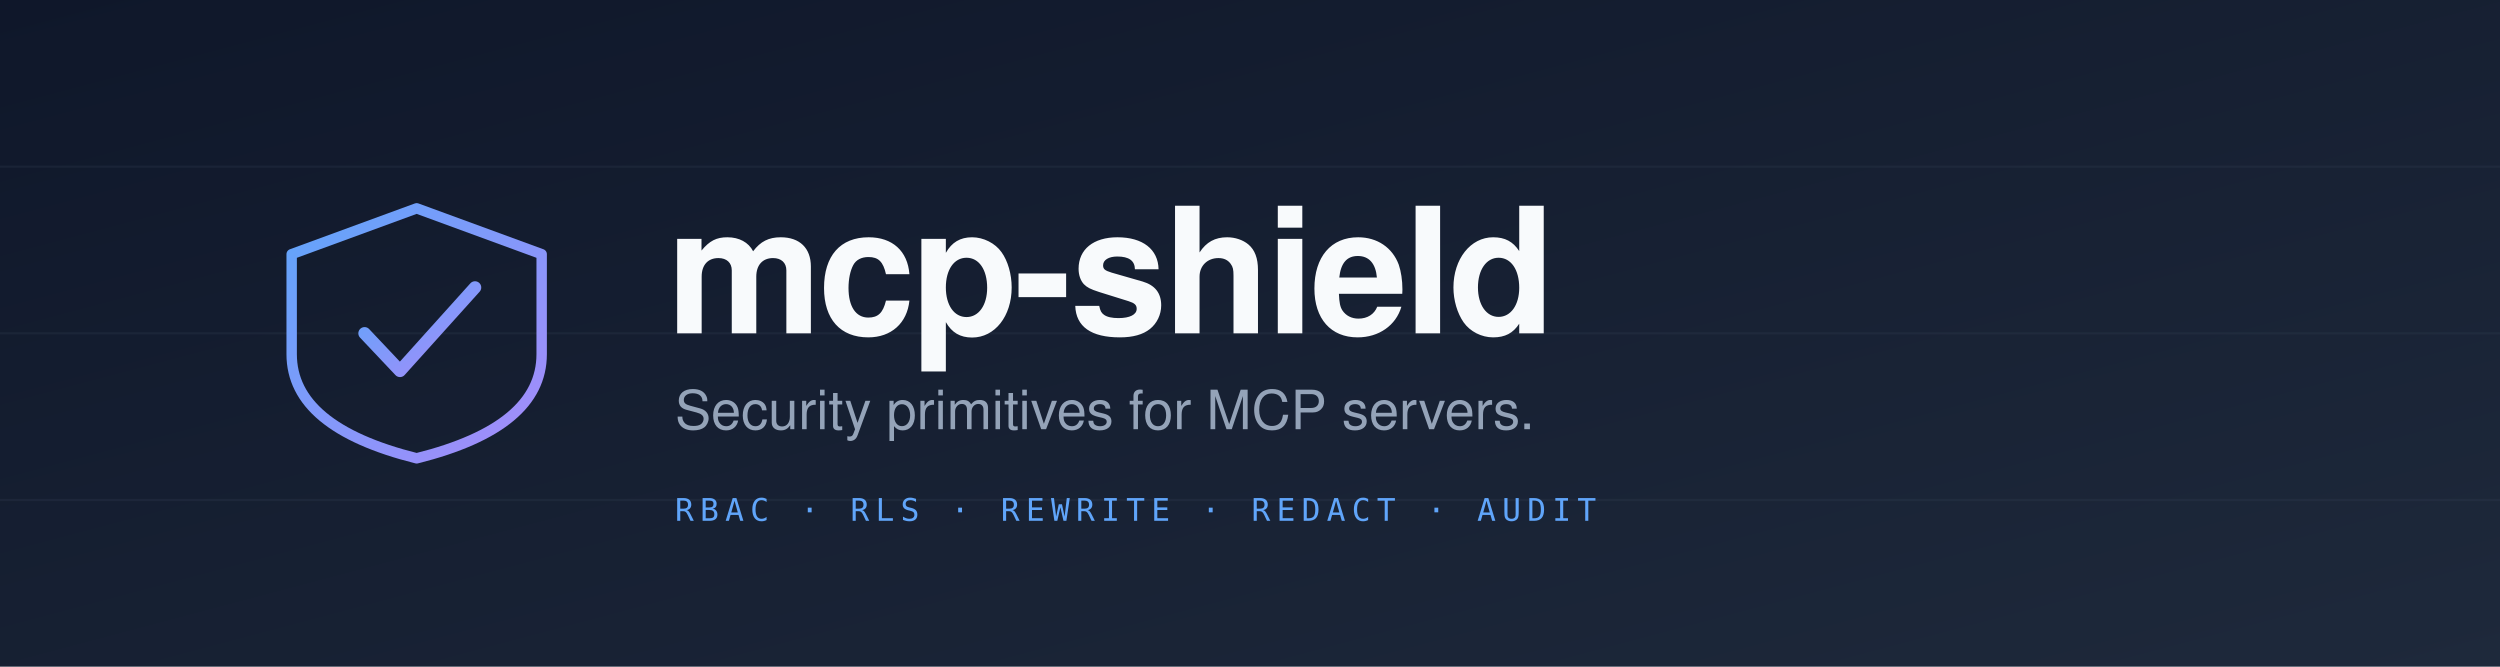
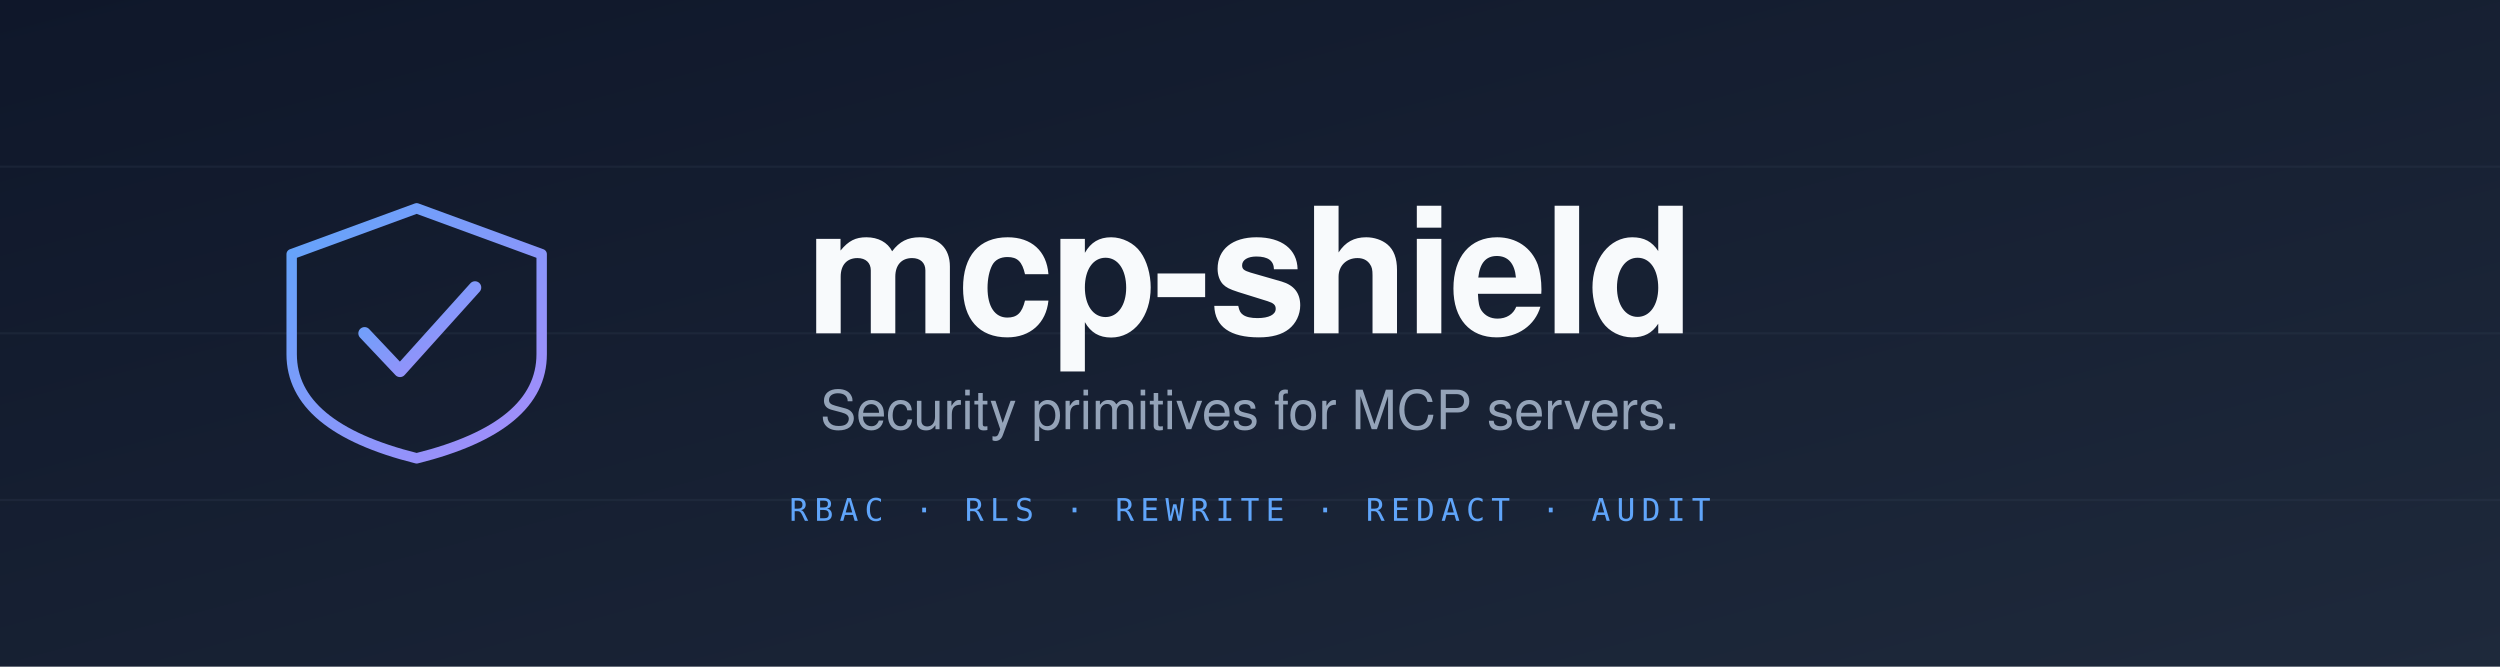
<svg xmlns="http://www.w3.org/2000/svg" viewBox="0 0 1200 320" preserveAspectRatio="xMidYMid meet" role="img" aria-label="mcp-shield">
  <defs>
    <linearGradient id="bg" x1="0%" y1="0%" x2="100%" y2="100%">
      <stop offset="0%" stop-color="#0f172a" />
      <stop offset="100%" stop-color="#1e293b" />
    </linearGradient>
    <linearGradient id="accent" x1="0%" y1="0%" x2="100%" y2="100%">
      <stop offset="0%" stop-color="#60a5fa" />
      <stop offset="100%" stop-color="#a78bfa" />
    </linearGradient>
  </defs>
  <rect width="1200" height="320" fill="url(#bg)" />
  <g stroke="#334155" stroke-width="1" opacity="0.25">
    <line x1="0" y1="80" x2="1200" y2="80" />
    <line x1="0" y1="160" x2="1200" y2="160" />
    <line x1="0" y1="240" x2="1200" y2="240" />
  </g>
  <g transform="translate(140, 100)">
    <path d="M60 0 L120 22 L120 70 Q120 105 60 120 Q0 105 0 70 L0 22 Z" fill="none" stroke="url(#accent)" stroke-width="5" stroke-linejoin="round" />
    <path d="M35 60 L52 78 L88 38" fill="none" stroke="url(#accent)" stroke-width="6" stroke-linecap="round" stroke-linejoin="round" />
  </g>
-   <text x="320" y="160" font-family="-apple-system, BlinkMacSystemFont, 'Segoe UI', Helvetica, Arial, sans-serif" font-size="84" font-weight="700" fill="#f8fafc" letter-spacing="-2">mcp-shield</text>
-   <text x="324" y="206" font-family="-apple-system, BlinkMacSystemFont, 'Segoe UI', Helvetica, Arial, sans-serif" font-size="26" font-weight="400" fill="#94a3b8">Security primitives for MCP servers.</text>
-   <text x="324" y="250" font-family="ui-monospace, 'SF Mono', Menlo, monospace" font-size="15" fill="#60a5fa" letter-spacing="3">RBAC · RLS · REWRITE · REDACT · AUDIT</text>
+   <text x="600" y="160" text-anchor="middle" font-family="-apple-system, BlinkMacSystemFont, 'Segoe UI', Helvetica, Arial, sans-serif" font-size="84" font-weight="700" fill="#f8fafc" letter-spacing="-2">mcp-shield</text>
+   <text x="600" y="206" text-anchor="middle" font-family="-apple-system, BlinkMacSystemFont, 'Segoe UI', Helvetica, Arial, sans-serif" font-size="26" font-weight="400" fill="#94a3b8">Security primitives for MCP servers.</text>
+   <text x="600" y="250" text-anchor="middle" font-family="ui-monospace, 'SF Mono', Menlo, monospace" font-size="15" fill="#60a5fa" letter-spacing="3">RBAC · RLS · REWRITE · REDACT · AUDIT</text>
</svg>
